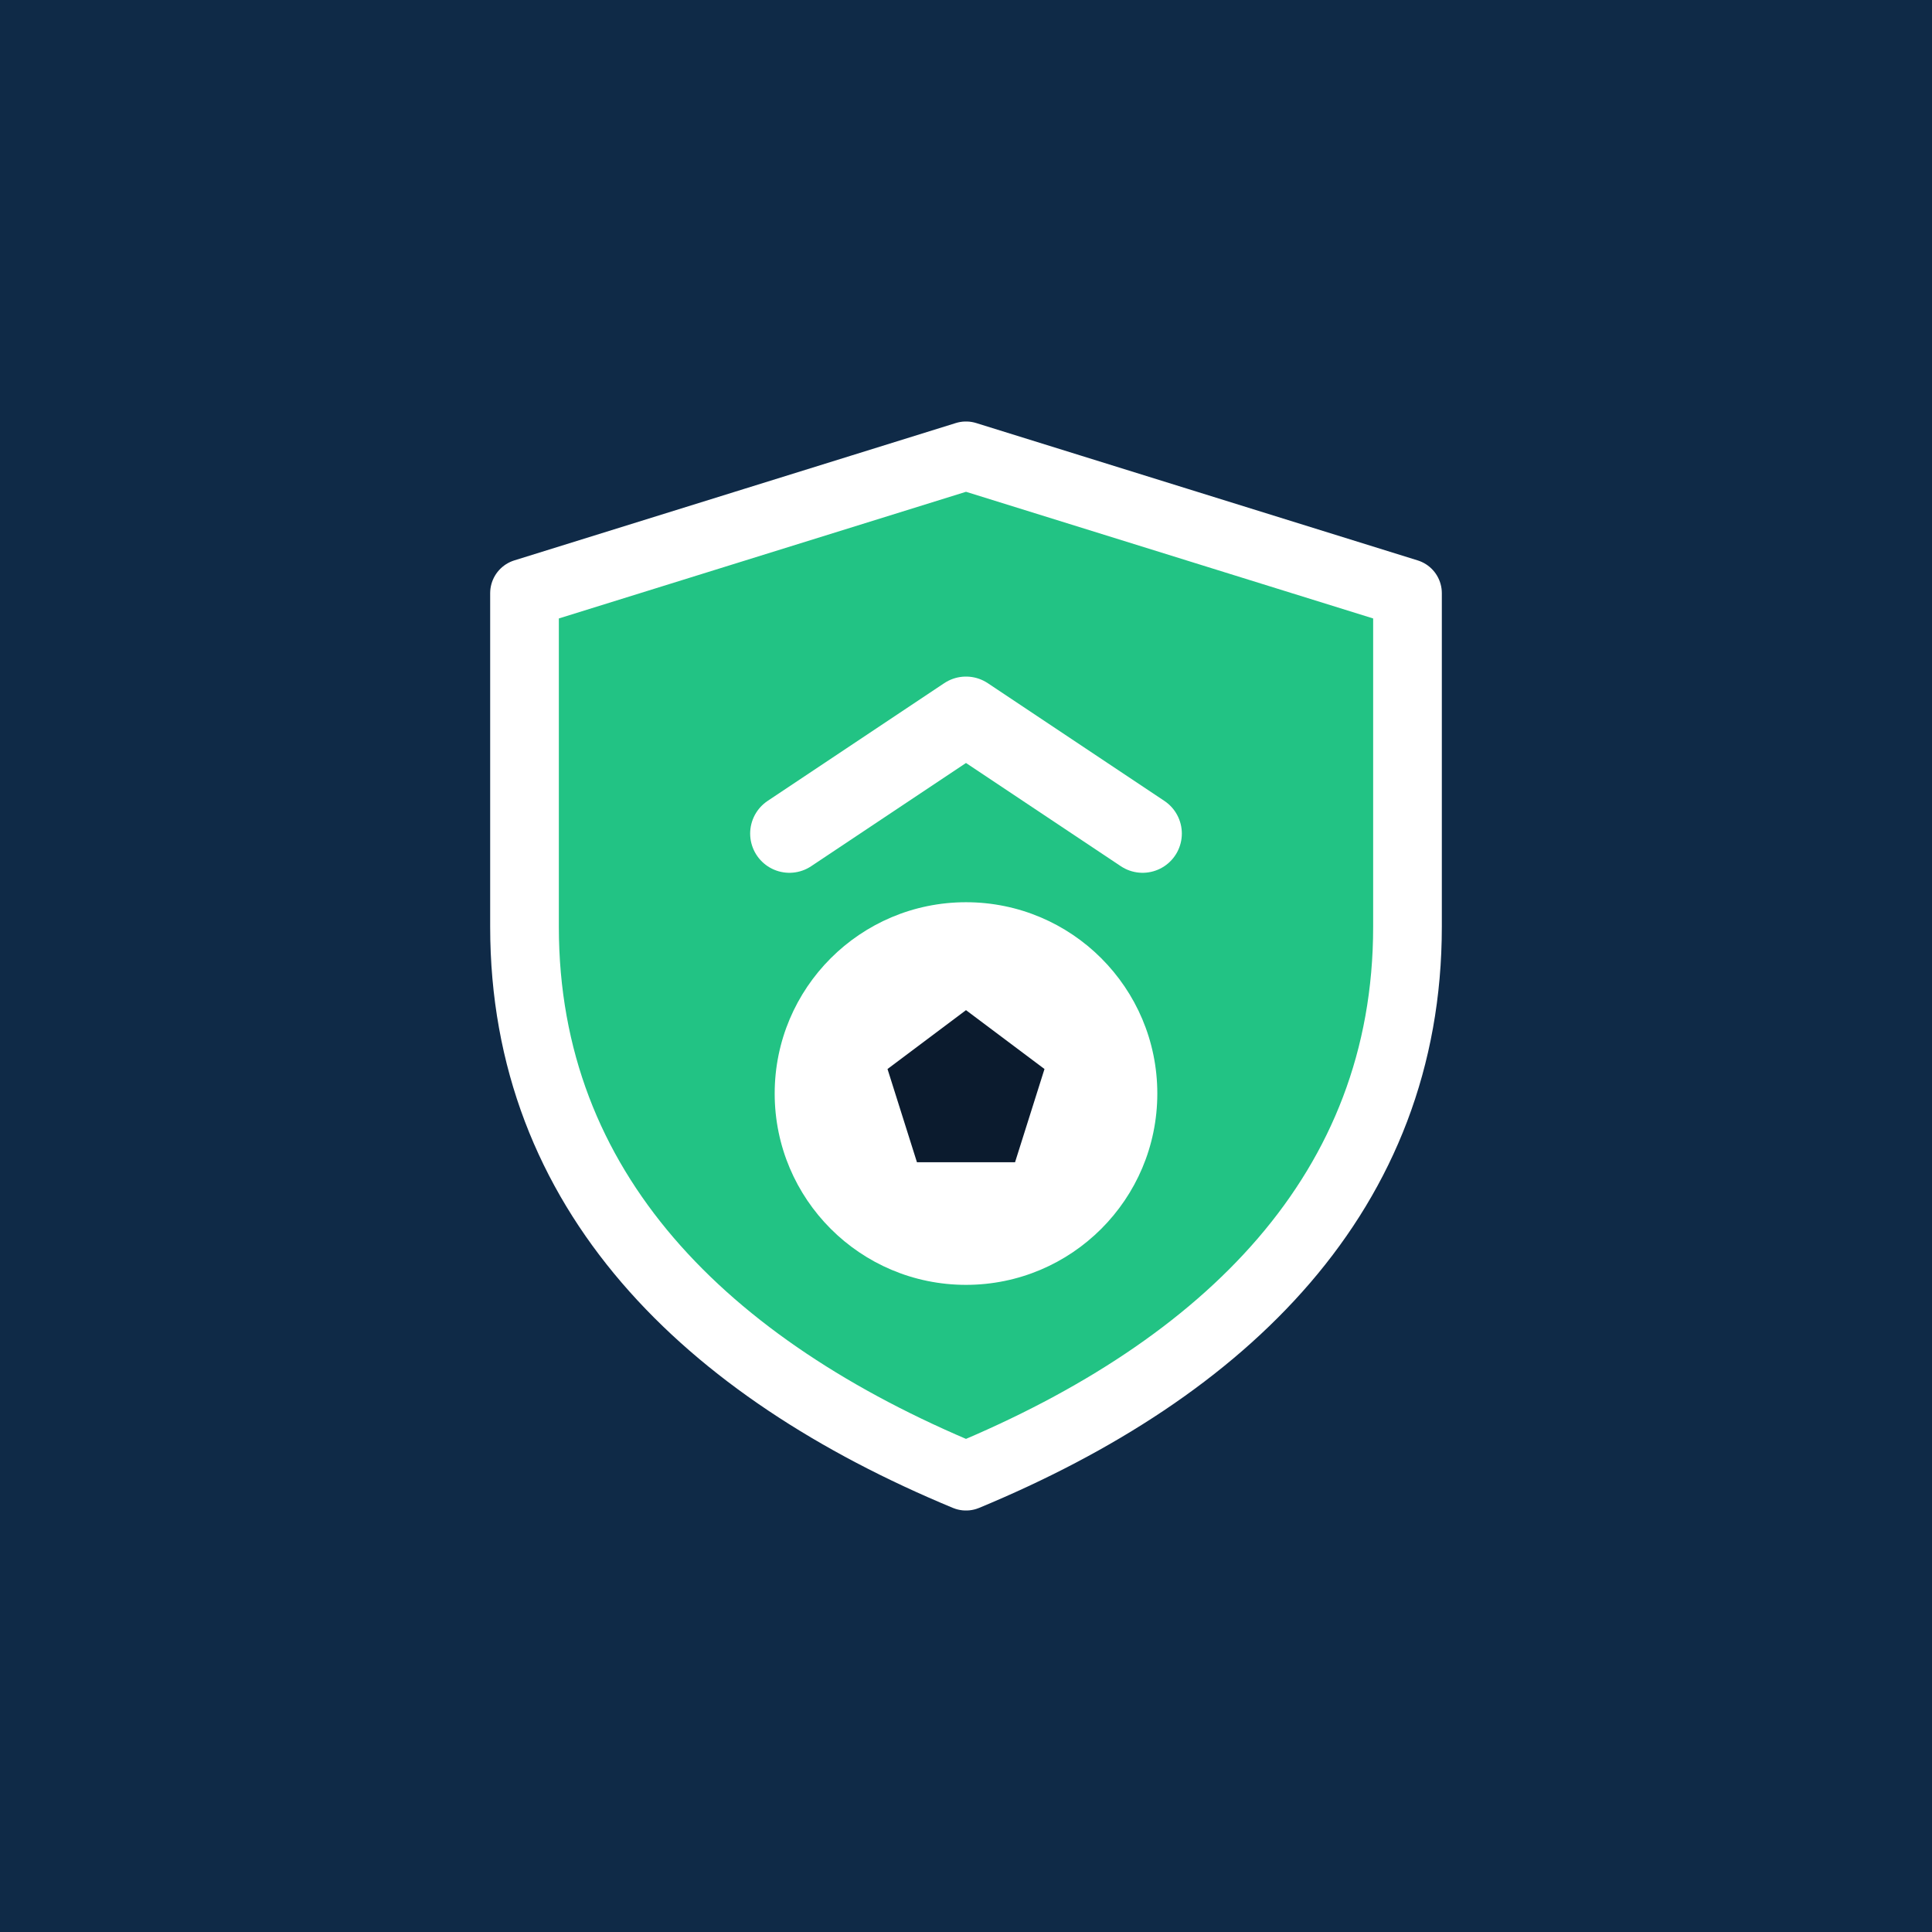
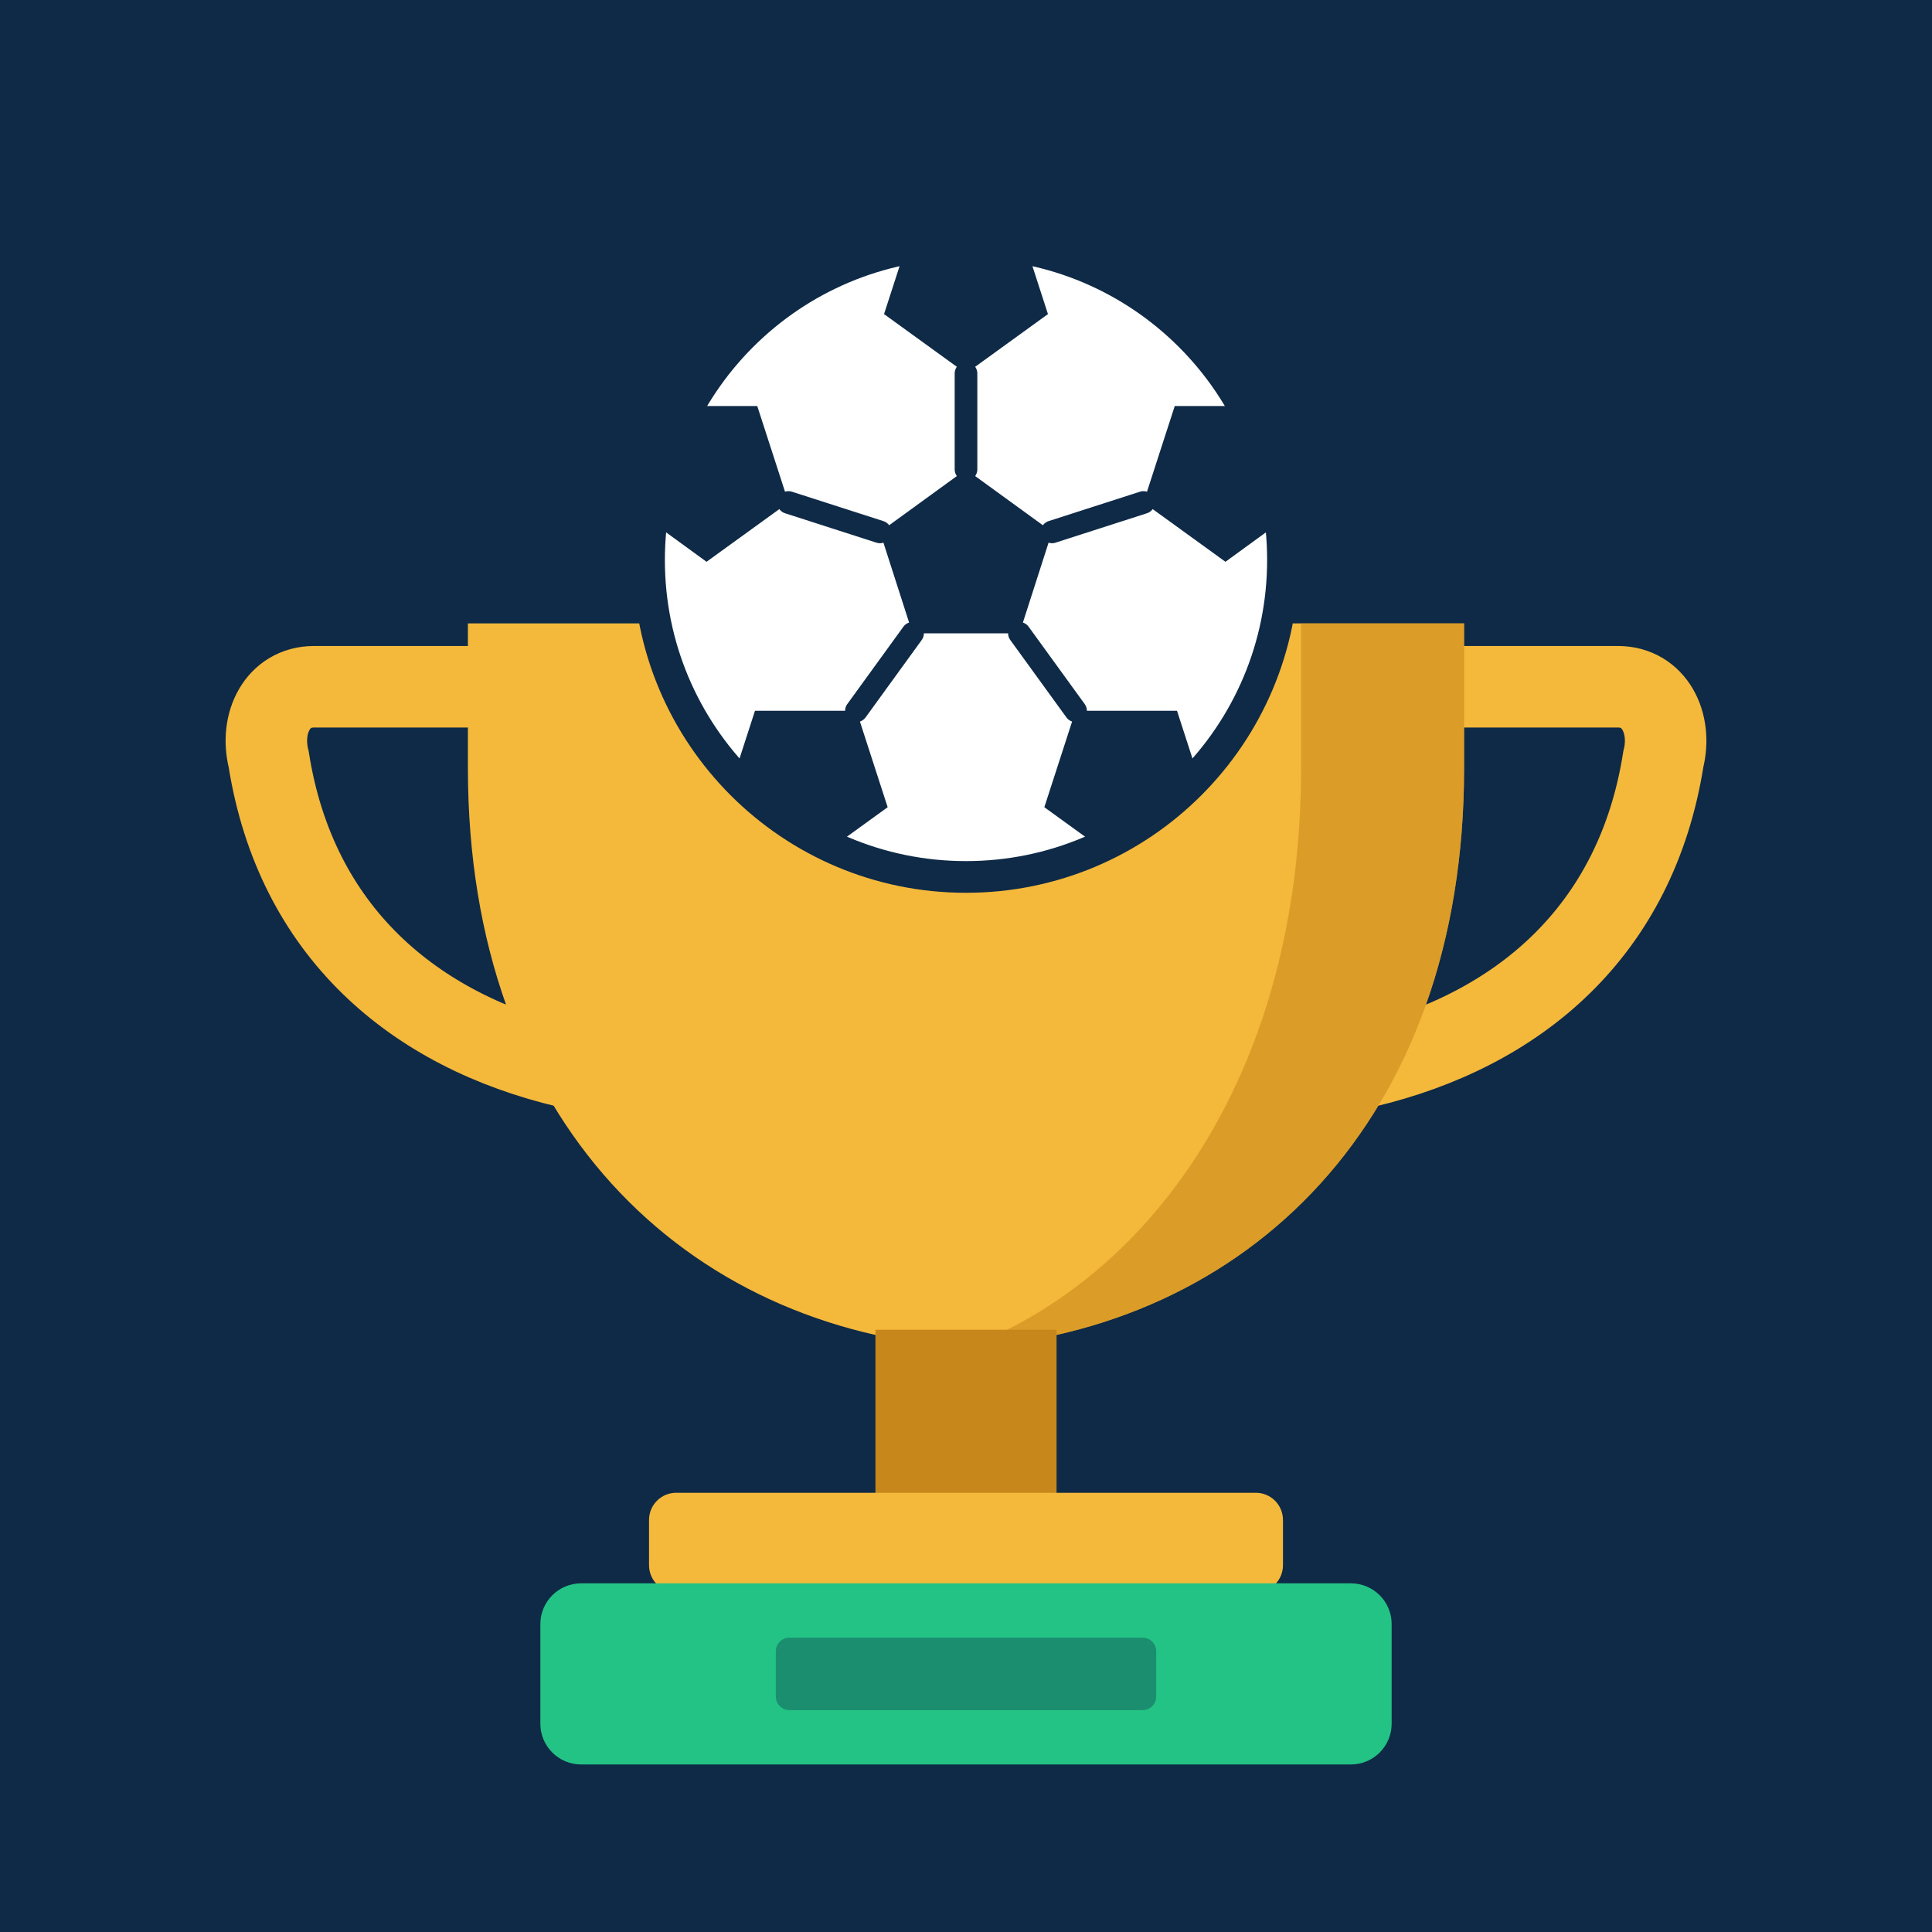
<svg xmlns="http://www.w3.org/2000/svg" viewBox="0 0 512 512">
  <rect width="512" height="512" fill="#0F2A47" />
-   <g transform="translate(256 256) scale(13) translate(-12 -12)">
-     <path d="M12 1.6l9 2.8v6.8c0 5.4-3.7 9-9 11.2C6.7 20.2 3 16.6 3 11.2V4.4z" fill="#22C384" stroke="#fff" stroke-width="1.4" stroke-linejoin="round" />
-     <path d="M8.4 9.3L12 6.9l3.6 2.4" fill="none" stroke="#fff" stroke-width="1.6" stroke-linecap="round" stroke-linejoin="round" />
-     <circle cx="12" cy="14.6" r="3.9" fill="#fff" />
-     <path d="M12 12.9l1.6 1.2-.6 1.9h-2l-.6-1.9z" fill="#0B1B2E" />
+   <g transform="translate(256 266) scale(1.2) translate(-256 -266)">
+     <path d="M150 196 H112 C104 196 100 204 102 212 C108 250 134 272 168 280" fill="none" stroke="#F4B83A" stroke-width="18" stroke-linecap="round" />
+     <path d="M362 196 H400 C408 196 412 204 410 212 C404 250 378 272 344 280" fill="none" stroke="#F4B83A" stroke-width="18" stroke-linecap="round" />
+     <path d="M146 182 H366 V214 C366 292 318 338 256 342 C194 338 146 292 146 214 Z" fill="#F4B83A" />
+     <path d="M256 342 C318 338 366 292 366 214 V182 H330 V214 C330 280 298 326 256 342 Z" fill="#C8871A" opacity=".55" />
+     <rect x="236" y="338" width="40" height="40" fill="#C8871A" />
+     <rect x="186" y="374" width="140" height="22" rx="6" fill="#F4B83A" />
+     <rect x="162" y="394" width="188" height="40" rx="9" fill="#22C384" />
+     <rect x="214" y="406" width="84" height="16" rx="3" fill="#0F2A47" opacity=".35" />
+     <g>
+       <clipPath id="ysrbc">
+         <circle cx="256" cy="168" r="70" />
+       </clipPath>
+       <circle cx="256" cy="168" r="70" fill="#FFFFFF" />
+       <g clip-path="url(#ysrbc)" fill="#0F2A47">
+         <polygon points="256.0,148.0 275.0,161.8 267.8,184.2 244.2,184.2 237.0,161.8" />
+         <polygon points="267.2,92.4 274.1,113.7 256.0,126.8 237.9,113.7 244.8,92.4" />
+         <polygon points="331.3,155.3 313.3,168.4 295.2,155.3 302.1,134.0 324.4,134.0" />
+         <polygon points="291.4,235.7 273.3,222.6 280.2,201.3 302.6,201.3 309.5,222.6" />
+         <polygon points="202.5,222.6 209.4,201.3 231.8,201.3 238.7,222.6 220.6,235.7" />
+         <polygon points="187.6,134.0 209.9,134.0 216.8,155.3 198.7,168.4 180.7,155.3" />
+       </g>
+       <path d="M256.0 148.0L256.0 126.8M275.0 161.8L295.2 155.3M267.8 184.2L280.2 201.3M244.2 184.2L231.8 201.3M237.0 161.8L216.8 155.3" stroke="#0F2A47" stroke-width="5" stroke-linecap="round" fill="none" clip-path="url(#ysrbc)" />
+       <circle cx="256" cy="168" r="70" fill="none" stroke="#0F2A47" stroke-width="7" />
+     </g>
  </g>
</svg>
